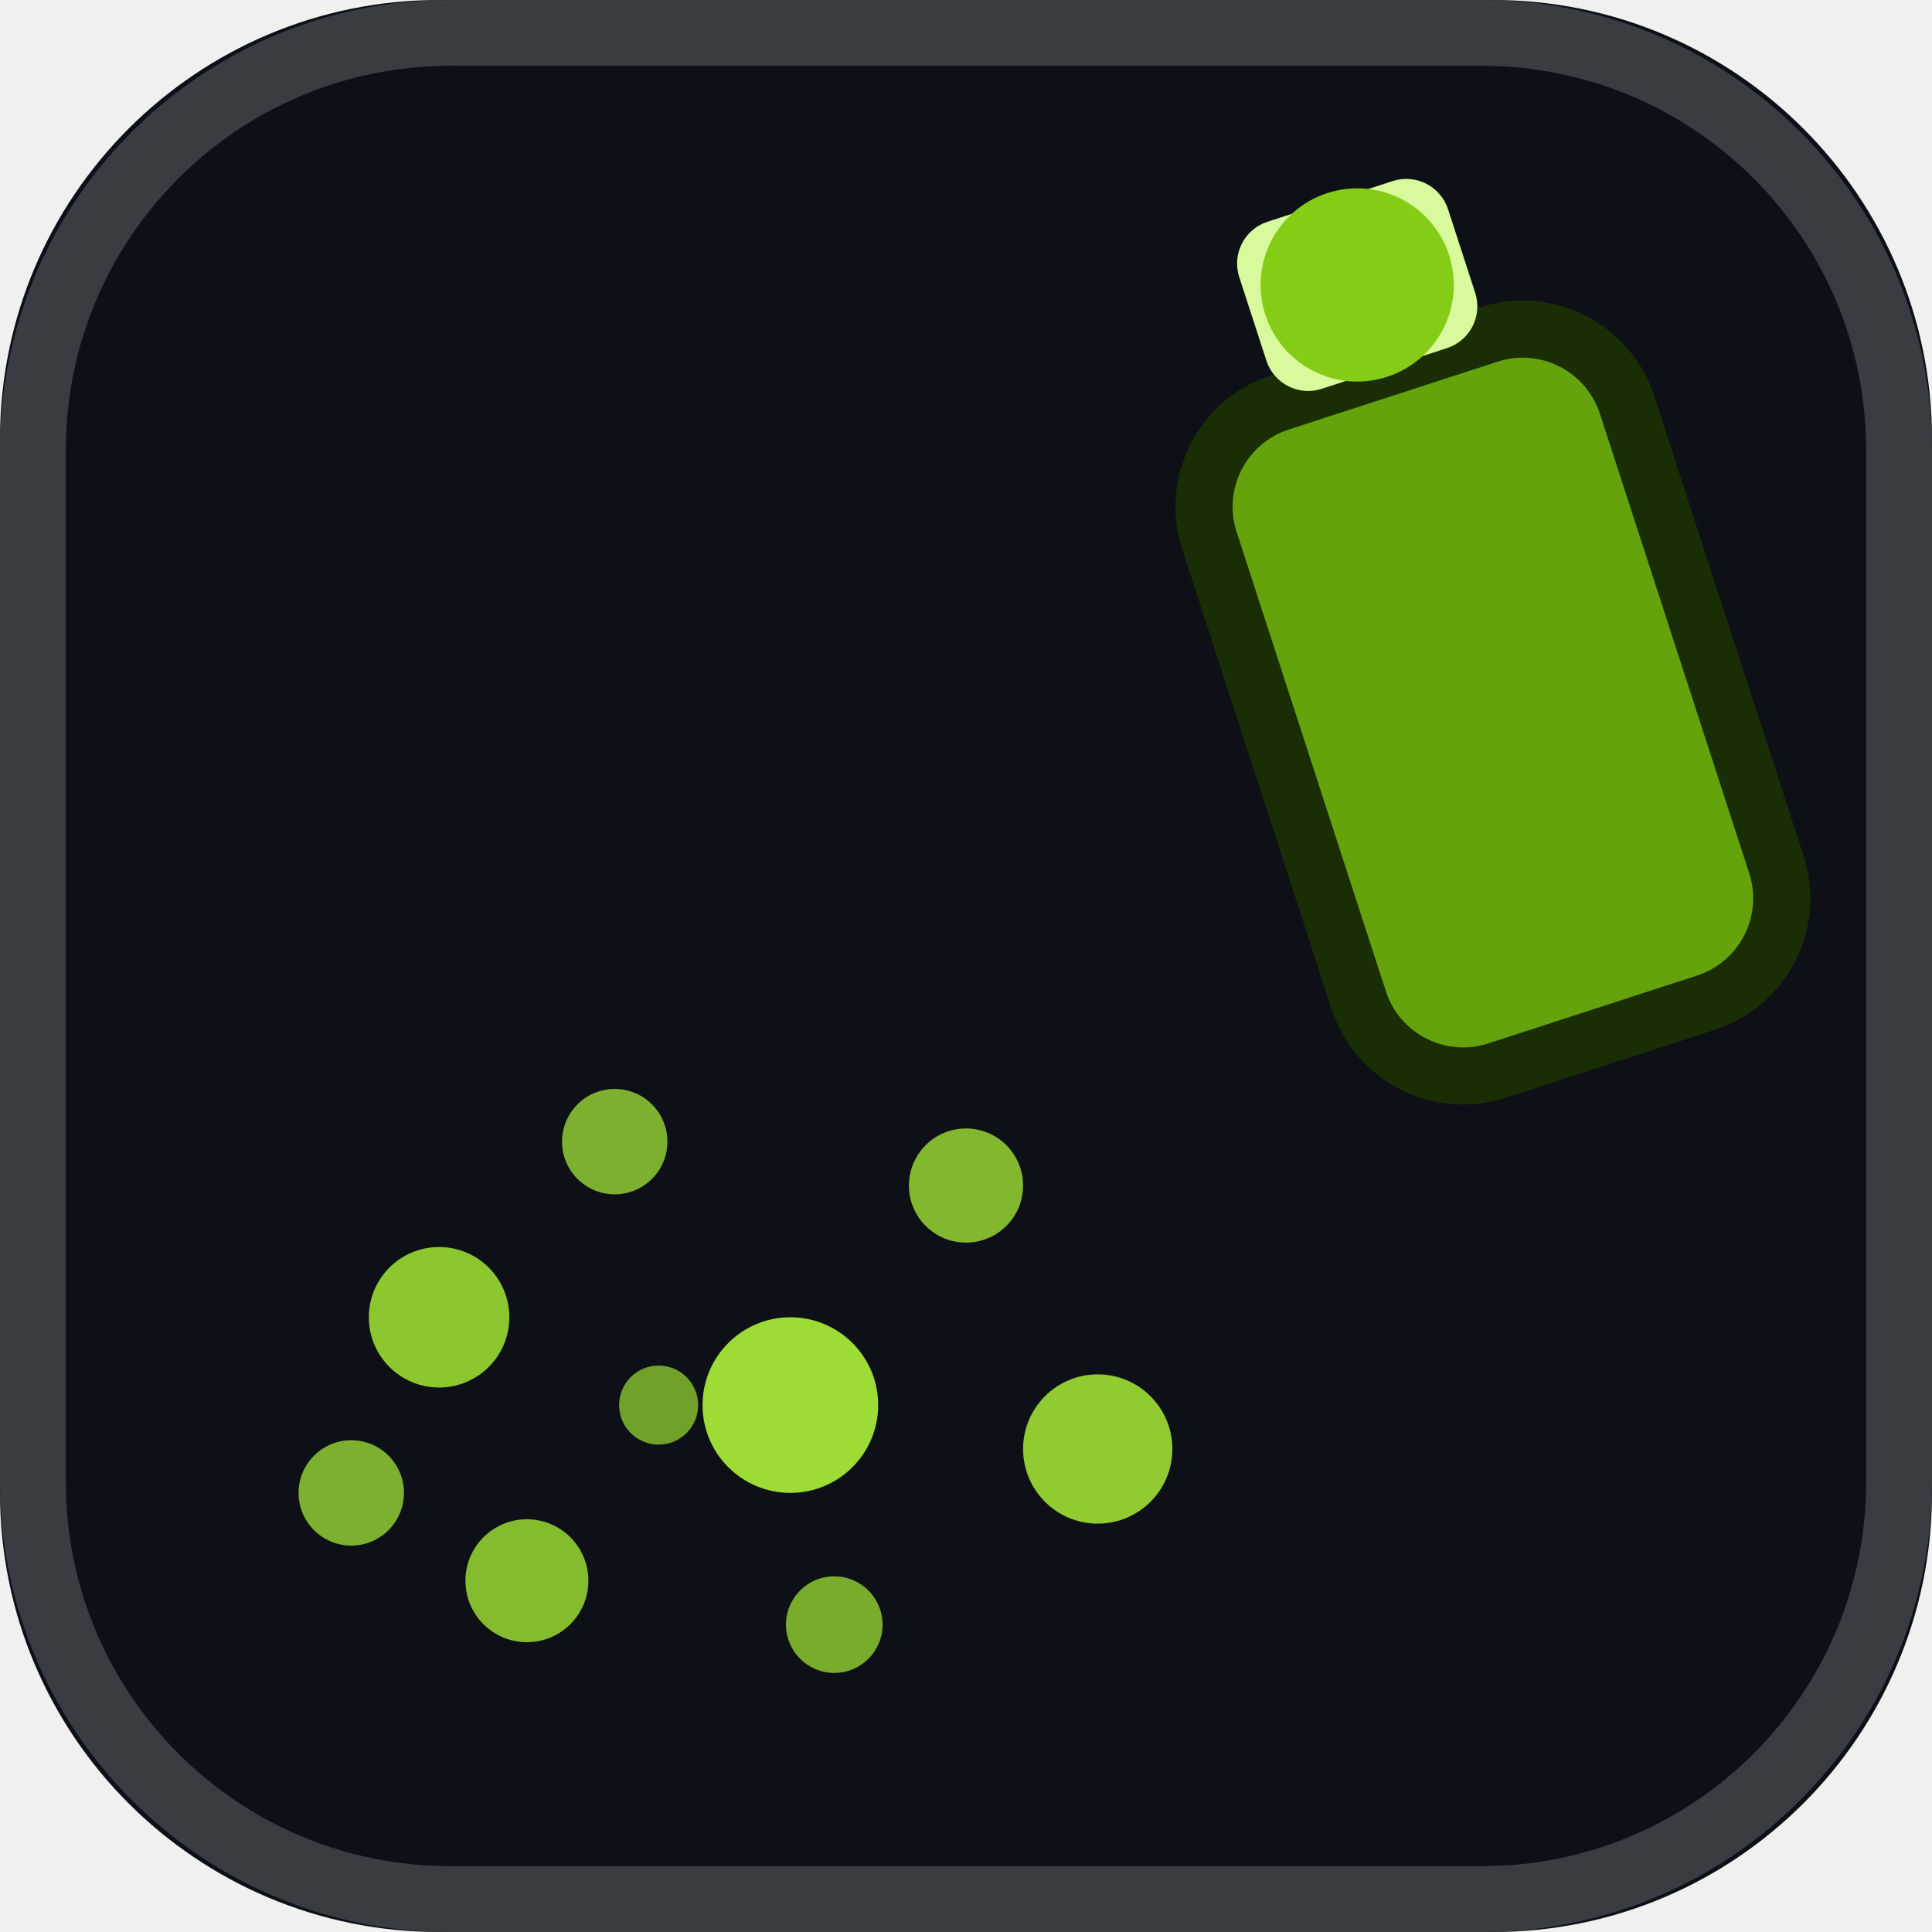
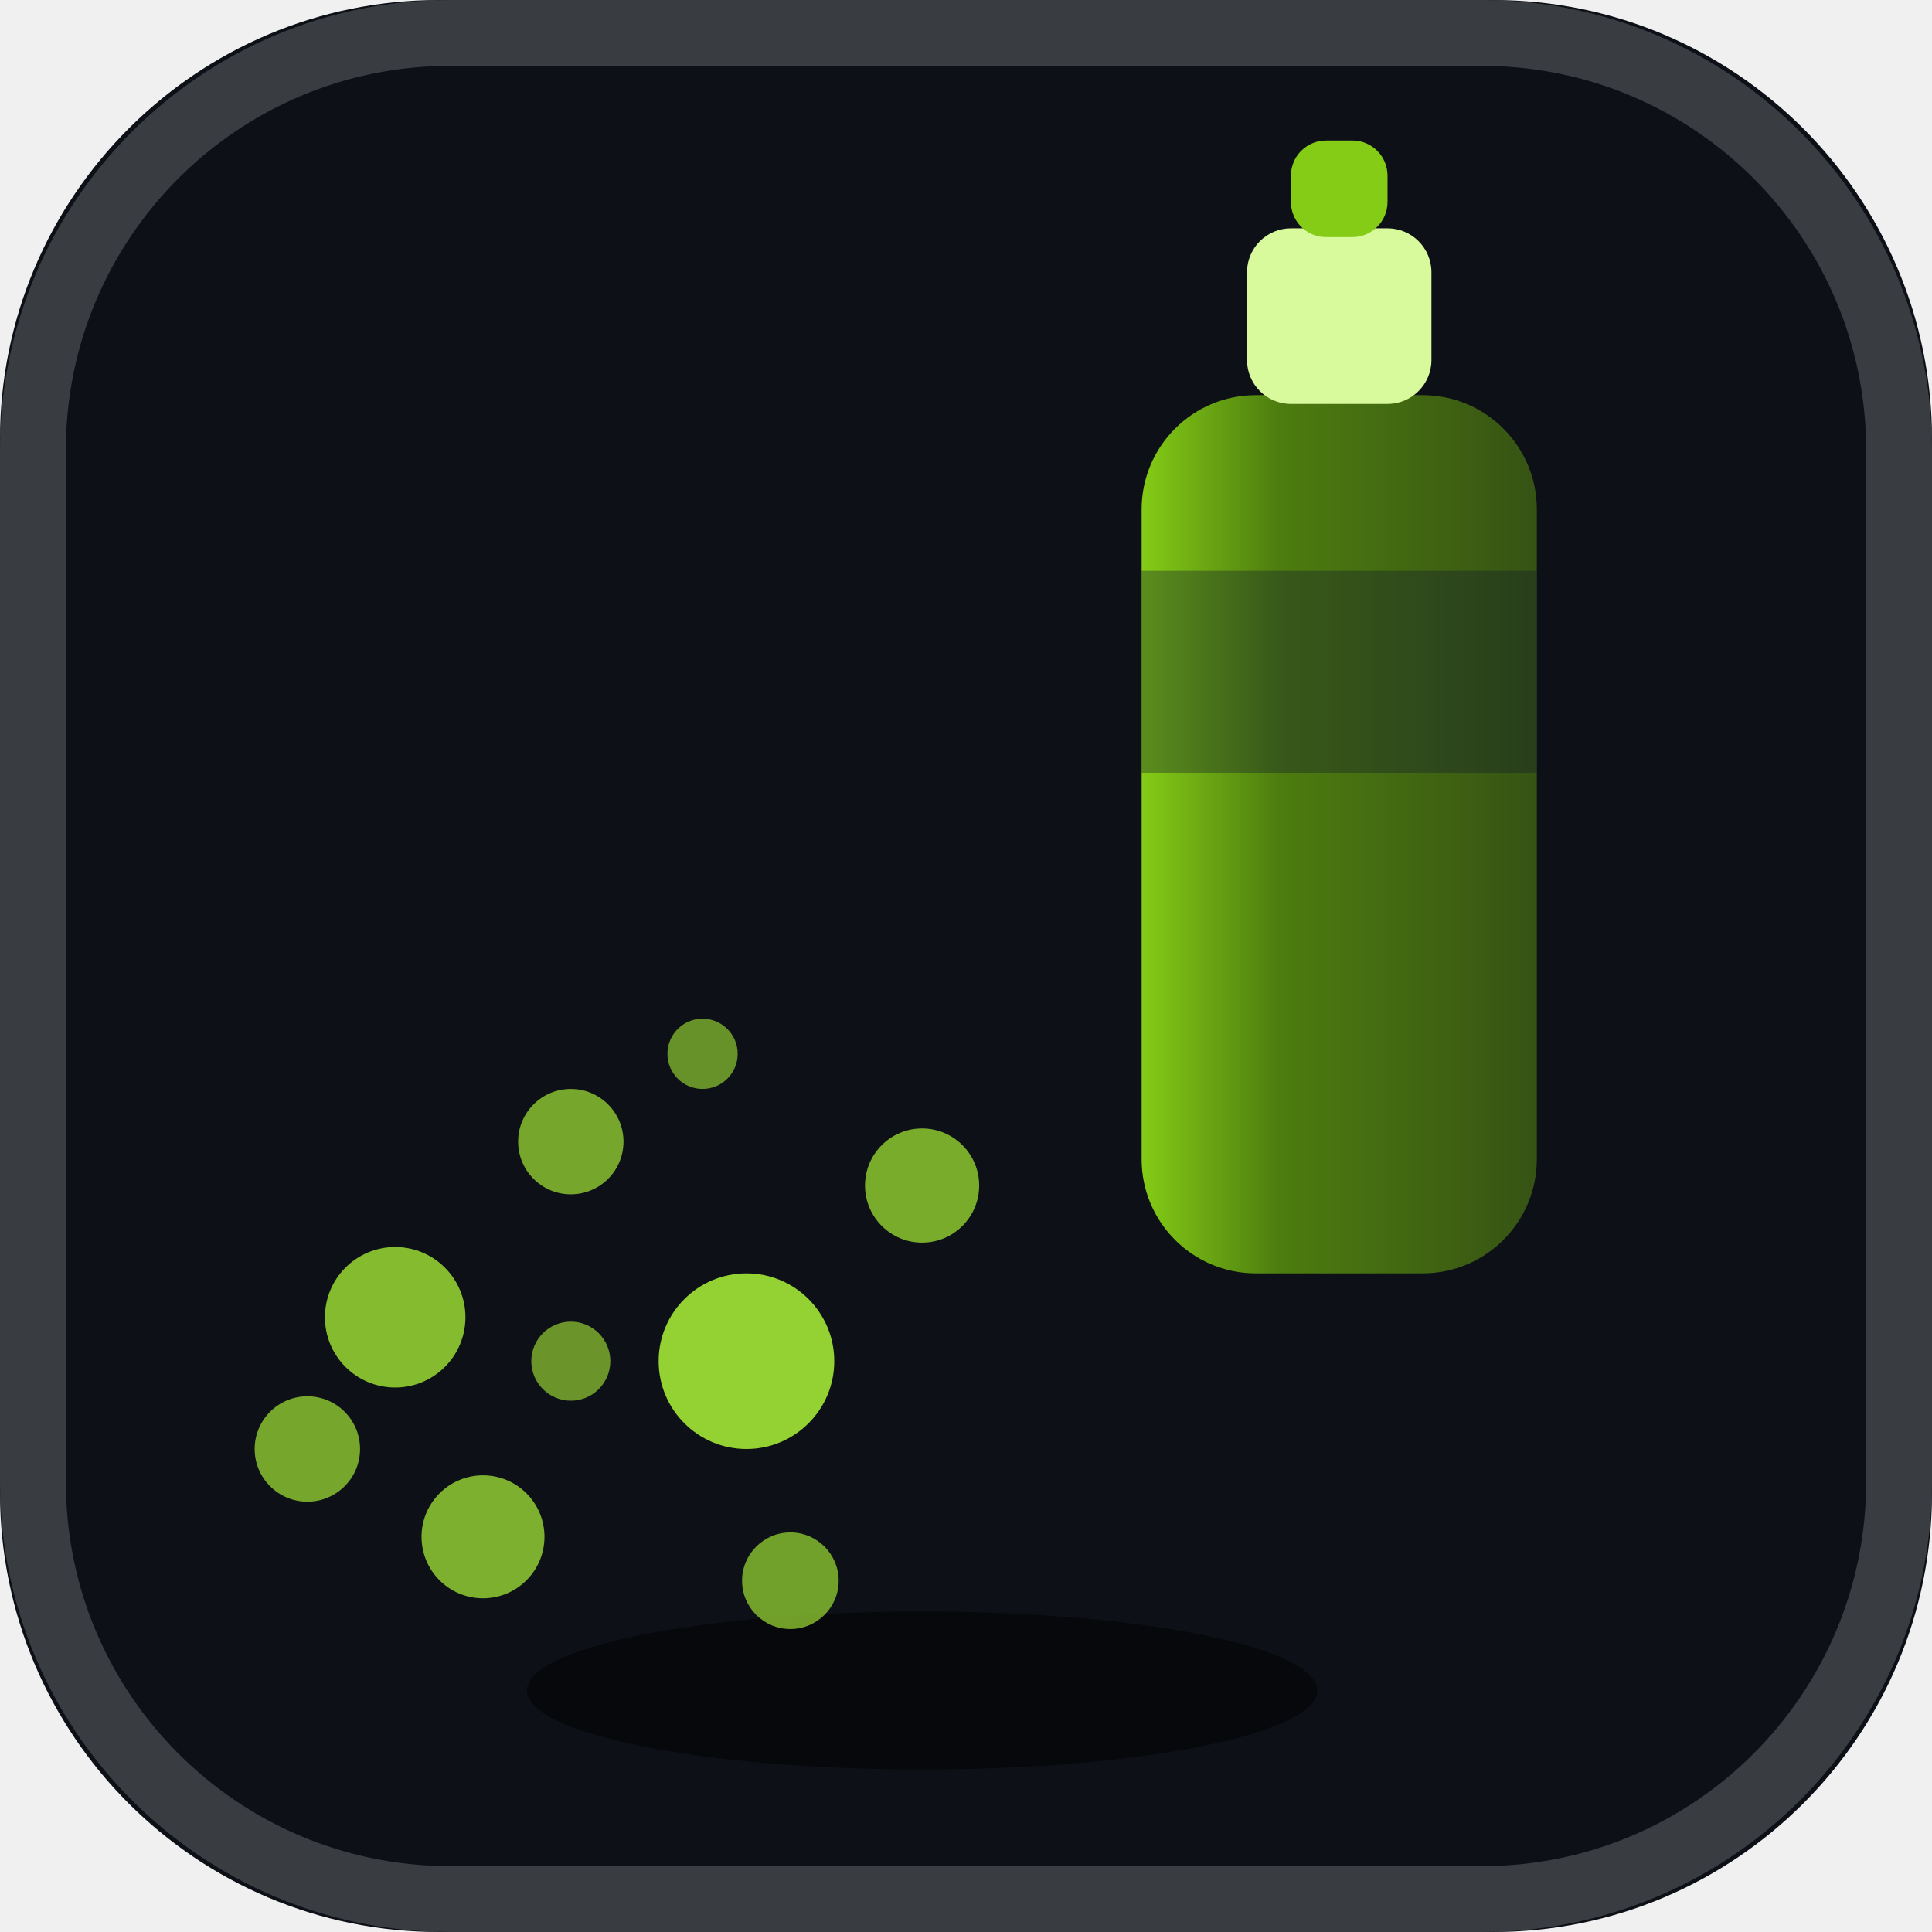
<svg xmlns="http://www.w3.org/2000/svg" viewBox="0 0 44 44">
  <rect width="44" height="44" rx="10" fill="#0d1117" />
  <rect x="0.75" y="0.75" width="42.5" height="42.5" rx="9.5" fill="none" stroke="#ffffff" stroke-opacity="0.18" stroke-width="1.5" />
+   <ellipse cx="21" cy="38.5" rx="9" ry="1.8" fill="#000" opacity="0.5" />
+   <defs>
+     <linearGradient id="spBody" x1="0" y1="0" x2="1" y2="0">
+       <stop offset="0" stop-color="#84cc16" />
+       <stop offset="0.35" stop-color="#4d7c0f" />
+       <stop offset="1" stop-color="#365314" />
+     </linearGradient>
+   </defs>
+   <rect x="26" y="9" width="9" height="20" rx="2.6" fill="url(#spBody)" />
+   <rect x="26" y="13" width="9" height="4.6" fill="#0f172a" opacity="0.35" />
+   <rect x="28.4" y="5.2" width="4.2" height="4" rx="1" fill="#d9f99d" />
+   <rect x="29.4" y="3.2" width="2.2" height="2.2" rx="0.8" fill="#84cc16" />
  <g fill="#a3e635">
-     <circle cx="10" cy="30" r="1.6" opacity="0.85" />
-     <circle cx="14" cy="26" r="1.2" opacity="0.75" />
-     <circle cx="18" cy="32" r="2" opacity="0.95" />
-     <circle cx="22" cy="27" r="1.3" opacity="0.775" />
-     <circle cx="12" cy="36" r="1.4" opacity="0.8" />
-     <circle cx="19" cy="37" r="1.1" opacity="0.725" />
-     <circle cx="25" cy="33" r="1.7" opacity="0.875" />
-     <circle cx="15" cy="32" r="0.9" opacity="0.675" />
-     <circle cx="8" cy="34" r="1.2" opacity="0.75" />
-   </g>
-   <g transform="rotate(-18 34 16)">
-     <rect x="29" y="8" width="10" height="16" rx="2.5" fill="#65a30d" stroke="#1a2e05" stroke-width="1.3" />
-     <rect x="31.5" y="4" width="5" height="4" rx="1" fill="#d9f99d" />
-     <circle cx="34" cy="6" r="2.2" fill="#84cc16" />
+     <circle cx="9" cy="30" r="1.6" opacity="0.8" />
+     <circle cx="13" cy="26" r="1.2" opacity="0.7" />
+     <circle cx="17" cy="31" r="2" opacity="0.9" />
+     <circle cx="21" cy="27" r="1.3" opacity="0.725" />
+     <circle cx="11" cy="35" r="1.4" opacity="0.75" />
+     <circle cx="18" cy="36" r="1.1" opacity="0.675" />
+     <circle cx="13" cy="31" r="0.9" opacity="0.625" />
+     <circle cx="7" cy="33" r="1.2" opacity="0.7" />
+     <circle cx="16" cy="24" r="0.8" opacity="0.6" />
  </g>
</svg>
